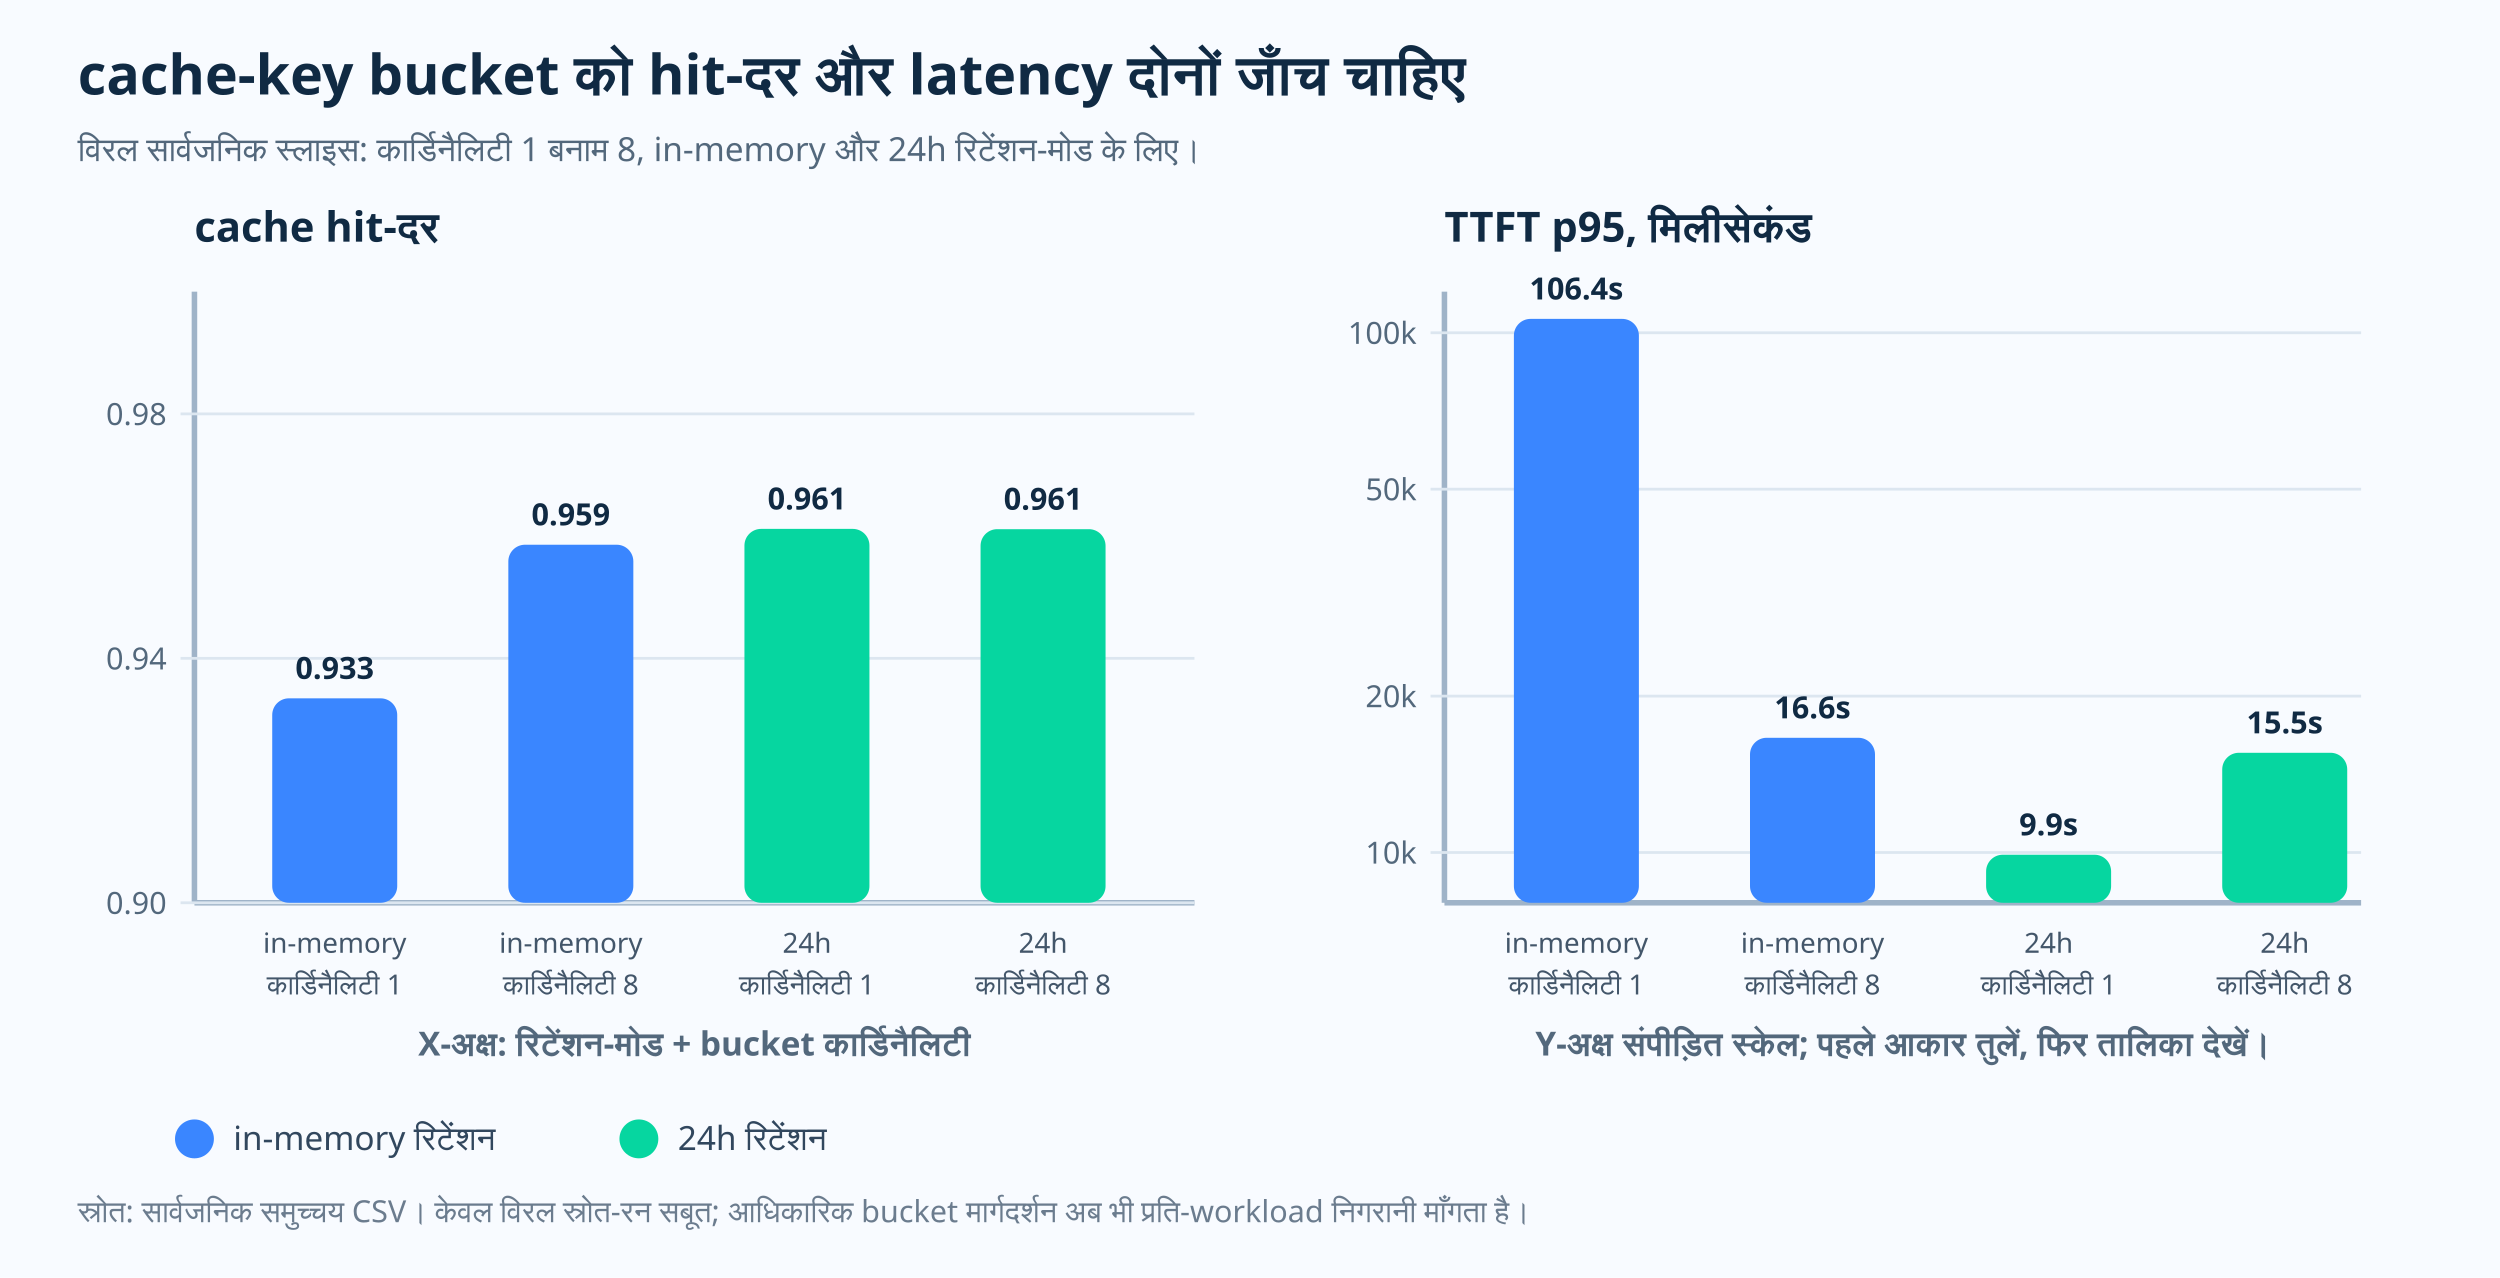
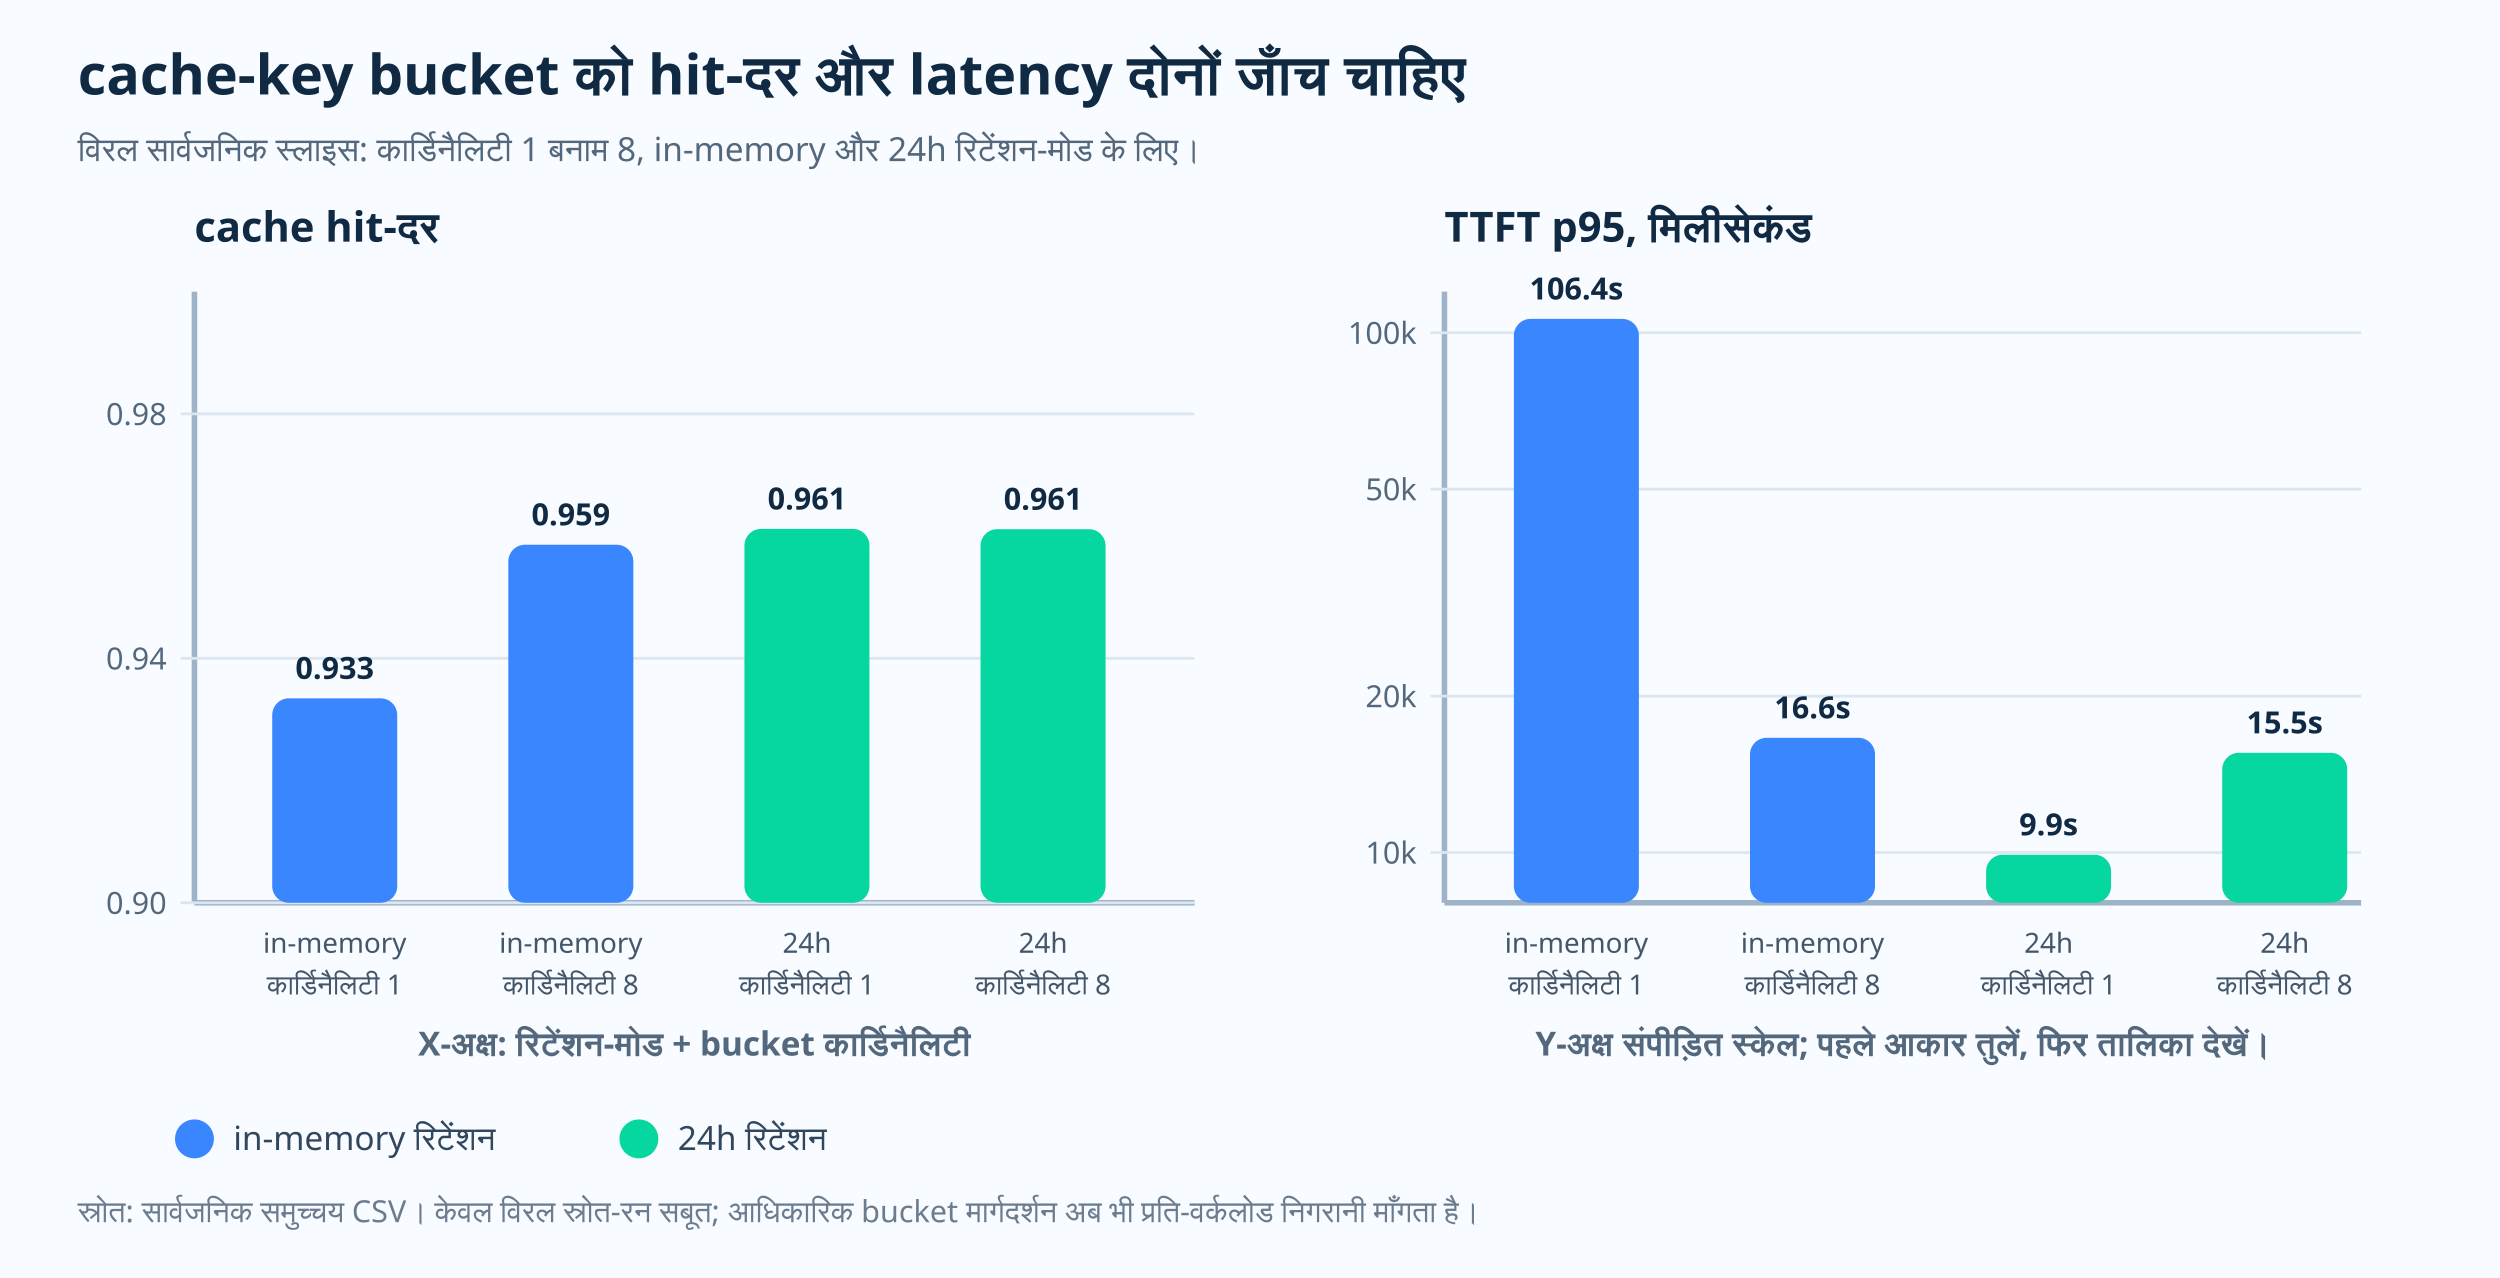
<svg xmlns="http://www.w3.org/2000/svg" role="img" aria-labelledby="title desc" viewBox="0 0 900 460">
  <rect width="900" height="460" fill="#f8fbff" />
  <text x="28" y="34" font-family="Segoe UI, system-ui, sans-serif" font-size="20" font-weight="700" fill="#102a43">cache-key bucket को hit-दर और latency दोनों जाँच चाहिए</text>
  <text x="28" y="58" font-family="Segoe UI, system-ui, sans-serif" font-size="12" fill="#53687c">विरल सार्वजनिक स्लाइस: कार्डिनैलिटी 1 बनाम 8, in-memory और 24h रिटेंशन-मोड के लिए।</text>
  <text x="70" y="87" font-family="Segoe UI, system-ui, sans-serif" font-size="15" font-weight="700" fill="#102a43">cache hit-दर</text>
  <line x1="70" y1="325" x2="430" y2="325" stroke="#9fb3c8" stroke-width="2" />
  <line x1="70" y1="105" x2="70" y2="325" stroke="#9fb3c8" stroke-width="2" />
  <line x1="65" y1="325.0" x2="430" y2="325.0" stroke="#dce6f0" />
  <text x="60" y="329.0" text-anchor="end" font-family="Segoe UI, system-ui, sans-serif" font-size="11" fill="#53687c">0.90</text>
  <line x1="65" y1="237.0" x2="430" y2="237.0" stroke="#dce6f0" />
  <text x="60" y="241.0" text-anchor="end" font-family="Segoe UI, system-ui, sans-serif" font-size="11" fill="#53687c">0.94</text>
  <line x1="65" y1="149.0" x2="430" y2="149.0" stroke="#dce6f0" />
  <text x="60" y="153.0" text-anchor="end" font-family="Segoe UI, system-ui, sans-serif" font-size="11" fill="#53687c">0.98</text>
  <rect x="98" y="251.4" width="45" height="73.6" rx="6" fill="#3a86ff" />
  <text x="120.5" y="244.4" text-anchor="middle" font-family="Segoe UI, system-ui, sans-serif" font-size="11" font-weight="700" fill="#102a43">0.933</text>
  <text x="120.5" y="343" text-anchor="middle" font-family="Segoe UI, system-ui, sans-serif" font-size="10" fill="#43566a">in-memory</text>
  <text x="120.5" y="358" text-anchor="middle" font-family="Segoe UI, system-ui, sans-serif" font-size="10" fill="#43566a">कार्डिनैलिटी 1</text>
  <rect x="183" y="196.1" width="45" height="128.9" rx="6" fill="#3a86ff" />
  <text x="205.5" y="189.1" text-anchor="middle" font-family="Segoe UI, system-ui, sans-serif" font-size="11" font-weight="700" fill="#102a43">0.959</text>
  <text x="205.5" y="343" text-anchor="middle" font-family="Segoe UI, system-ui, sans-serif" font-size="10" fill="#43566a">in-memory</text>
  <text x="205.5" y="358" text-anchor="middle" font-family="Segoe UI, system-ui, sans-serif" font-size="10" fill="#43566a">कार्डिनैलिटी 8</text>
  <rect x="268" y="190.4" width="45" height="134.6" rx="6" fill="#06d6a0" />
  <text x="290.5" y="183.4" text-anchor="middle" font-family="Segoe UI, system-ui, sans-serif" font-size="11" font-weight="700" fill="#102a43">0.961</text>
  <text x="290.5" y="343" text-anchor="middle" font-family="Segoe UI, system-ui, sans-serif" font-size="10" fill="#43566a">24h</text>
  <text x="290.5" y="358" text-anchor="middle" font-family="Segoe UI, system-ui, sans-serif" font-size="10" fill="#43566a">कार्डिनैलिटी 1</text>
  <rect x="353" y="190.5" width="45" height="134.5" rx="6" fill="#06d6a0" />
  <text x="375.5" y="183.5" text-anchor="middle" font-family="Segoe UI, system-ui, sans-serif" font-size="11" font-weight="700" fill="#102a43">0.961</text>
  <text x="375.5" y="343" text-anchor="middle" font-family="Segoe UI, system-ui, sans-serif" font-size="10" fill="#43566a">24h</text>
  <text x="375.5" y="358" text-anchor="middle" font-family="Segoe UI, system-ui, sans-serif" font-size="10" fill="#43566a">कार्डिनैलिटी 8</text>
  <text x="250.0" y="380" text-anchor="middle" font-family="Segoe UI, system-ui, sans-serif" font-size="12" font-weight="700" fill="#53687c">X-अक्ष: रिटेंशन-मोड + bucket कार्डिनैलिटी</text>
  <text x="520" y="87" font-family="Segoe UI, system-ui, sans-serif" font-size="15" font-weight="700" fill="#102a43">TTFT p95, मिलीसेकंड</text>
  <line x1="520" y1="325" x2="850" y2="325" stroke="#9fb3c8" stroke-width="2" />
  <line x1="520" y1="105" x2="520" y2="325" stroke="#9fb3c8" stroke-width="2" />
  <line x1="515" y1="306.9" x2="850" y2="306.9" stroke="#dce6f0" />
  <text x="510" y="310.9" text-anchor="end" font-family="Segoe UI, system-ui, sans-serif" font-size="11" fill="#53687c">10k</text>
  <line x1="515" y1="250.6" x2="850" y2="250.6" stroke="#dce6f0" />
  <text x="510" y="254.6" text-anchor="end" font-family="Segoe UI, system-ui, sans-serif" font-size="11" fill="#53687c">20k</text>
  <line x1="515" y1="176.1" x2="850" y2="176.1" stroke="#dce6f0" />
  <text x="510" y="180.1" text-anchor="end" font-family="Segoe UI, system-ui, sans-serif" font-size="11" fill="#53687c">50k</text>
  <line x1="515" y1="119.8" x2="850" y2="119.8" stroke="#dce6f0" />
  <text x="510" y="123.8" text-anchor="end" font-family="Segoe UI, system-ui, sans-serif" font-size="11" fill="#53687c">100k</text>
  <rect x="545" y="114.8" width="45" height="210.2" rx="6" fill="#3a86ff" />
  <text x="567.5" y="107.8" text-anchor="middle" font-family="Segoe UI, system-ui, sans-serif" font-size="11" font-weight="700" fill="#102a43">106.4s</text>
  <text x="567.5" y="343" text-anchor="middle" font-family="Segoe UI, system-ui, sans-serif" font-size="10" fill="#43566a">in-memory</text>
  <text x="567.5" y="358" text-anchor="middle" font-family="Segoe UI, system-ui, sans-serif" font-size="10" fill="#43566a">कार्डिनैलिटी 1</text>
  <rect x="630" y="265.6" width="45" height="59.4" rx="6" fill="#3a86ff" />
  <text x="652.5" y="258.6" text-anchor="middle" font-family="Segoe UI, system-ui, sans-serif" font-size="11" font-weight="700" fill="#102a43">16.6s</text>
  <text x="652.5" y="343" text-anchor="middle" font-family="Segoe UI, system-ui, sans-serif" font-size="10" fill="#43566a">in-memory</text>
  <text x="652.5" y="358" text-anchor="middle" font-family="Segoe UI, system-ui, sans-serif" font-size="10" fill="#43566a">कार्डिनैलिटी 8</text>
  <rect x="715" y="307.7" width="45" height="17.3" rx="6" fill="#06d6a0" />
  <text x="737.5" y="300.7" text-anchor="middle" font-family="Segoe UI, system-ui, sans-serif" font-size="11" font-weight="700" fill="#102a43">9.9s</text>
  <text x="737.5" y="343" text-anchor="middle" font-family="Segoe UI, system-ui, sans-serif" font-size="10" fill="#43566a">24h</text>
  <text x="737.5" y="358" text-anchor="middle" font-family="Segoe UI, system-ui, sans-serif" font-size="10" fill="#43566a">कार्डिनैलिटी 1</text>
  <rect x="800" y="271.0" width="45" height="54.0" rx="6" fill="#06d6a0" />
  <text x="822.5" y="264.0" text-anchor="middle" font-family="Segoe UI, system-ui, sans-serif" font-size="11" font-weight="700" fill="#102a43">15.5s</text>
  <text x="822.5" y="343" text-anchor="middle" font-family="Segoe UI, system-ui, sans-serif" font-size="10" fill="#43566a">24h</text>
  <text x="822.5" y="358" text-anchor="middle" font-family="Segoe UI, system-ui, sans-serif" font-size="10" fill="#43566a">कार्डिनैलिटी 8</text>
  <text x="685.0" y="380" text-anchor="middle" font-family="Segoe UI, system-ui, sans-serif" font-size="12" font-weight="700" fill="#53687c">Y-अक्ष संपीड़ित स्केल; पहले आकार तुलें, फिर तालिका देखें।</text>
  <circle cx="70" cy="410" r="7" fill="#3a86ff" />
  <text x="84" y="414" font-family="Segoe UI, system-ui, sans-serif" font-size="12" fill="#31475e">in-memory रिटेंशन</text>
  <circle cx="230" cy="410" r="7" fill="#06d6a0" />
  <text x="244" y="414" font-family="Segoe UI, system-ui, sans-serif" font-size="12" fill="#31475e">24h रिटेंशन</text>
-   <text x="28" y="440" font-family="Segoe UI, system-ui, sans-serif" font-size="11" fill="#6b7c8e">स्रोत: सार्वजनिक समुच्चय CSV। केवल विरल स्रोत-रन सबूत; आधिकारिक bucket मार्गदर्शन अब भी प्रति-workload निगरानी माँगता है।</text>
+   <text x="28" y="440" font-family="Segoe UI, system-ui, sans-serif" font-size="11" fill="#6b7c8e">स्रोत: सार्वजनिक समुच्चय CSV। केवल विरल स्रोत-रन सबूत; आधिकारिक bucket मार्गदर्शन अब भी प्रति-वर्कलोड निगरानी माँगता है।</text>
</svg>
